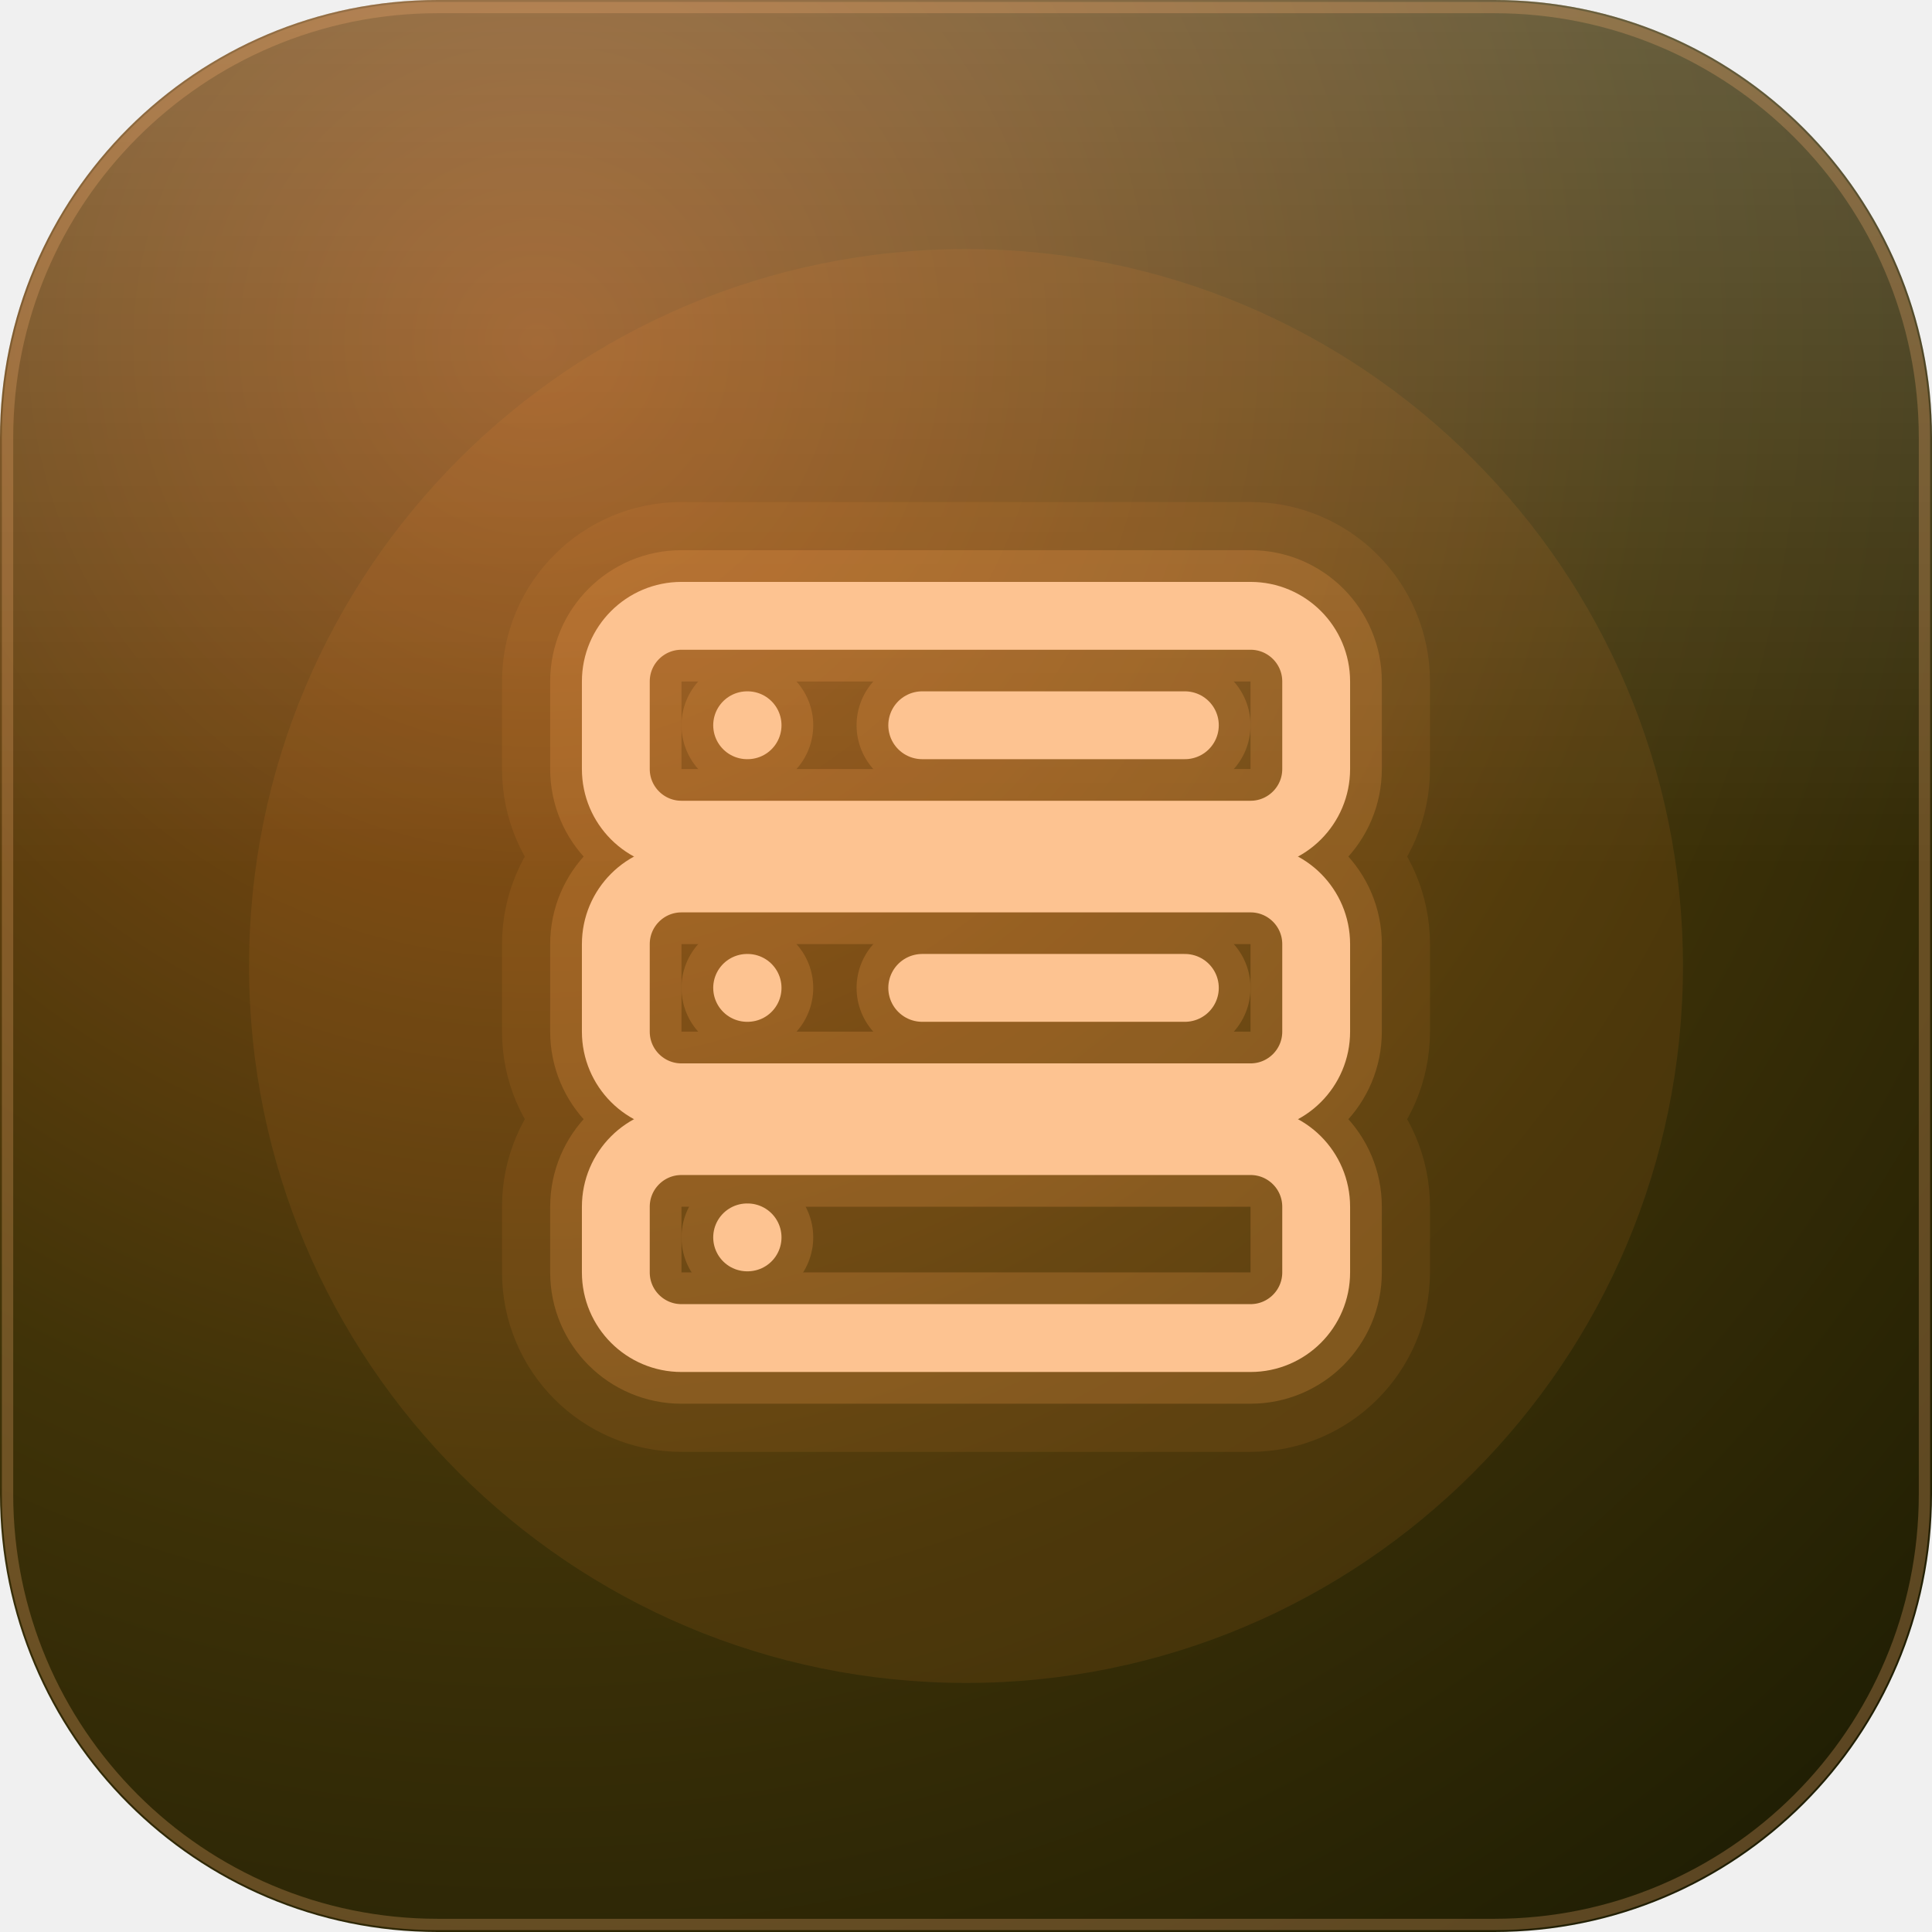
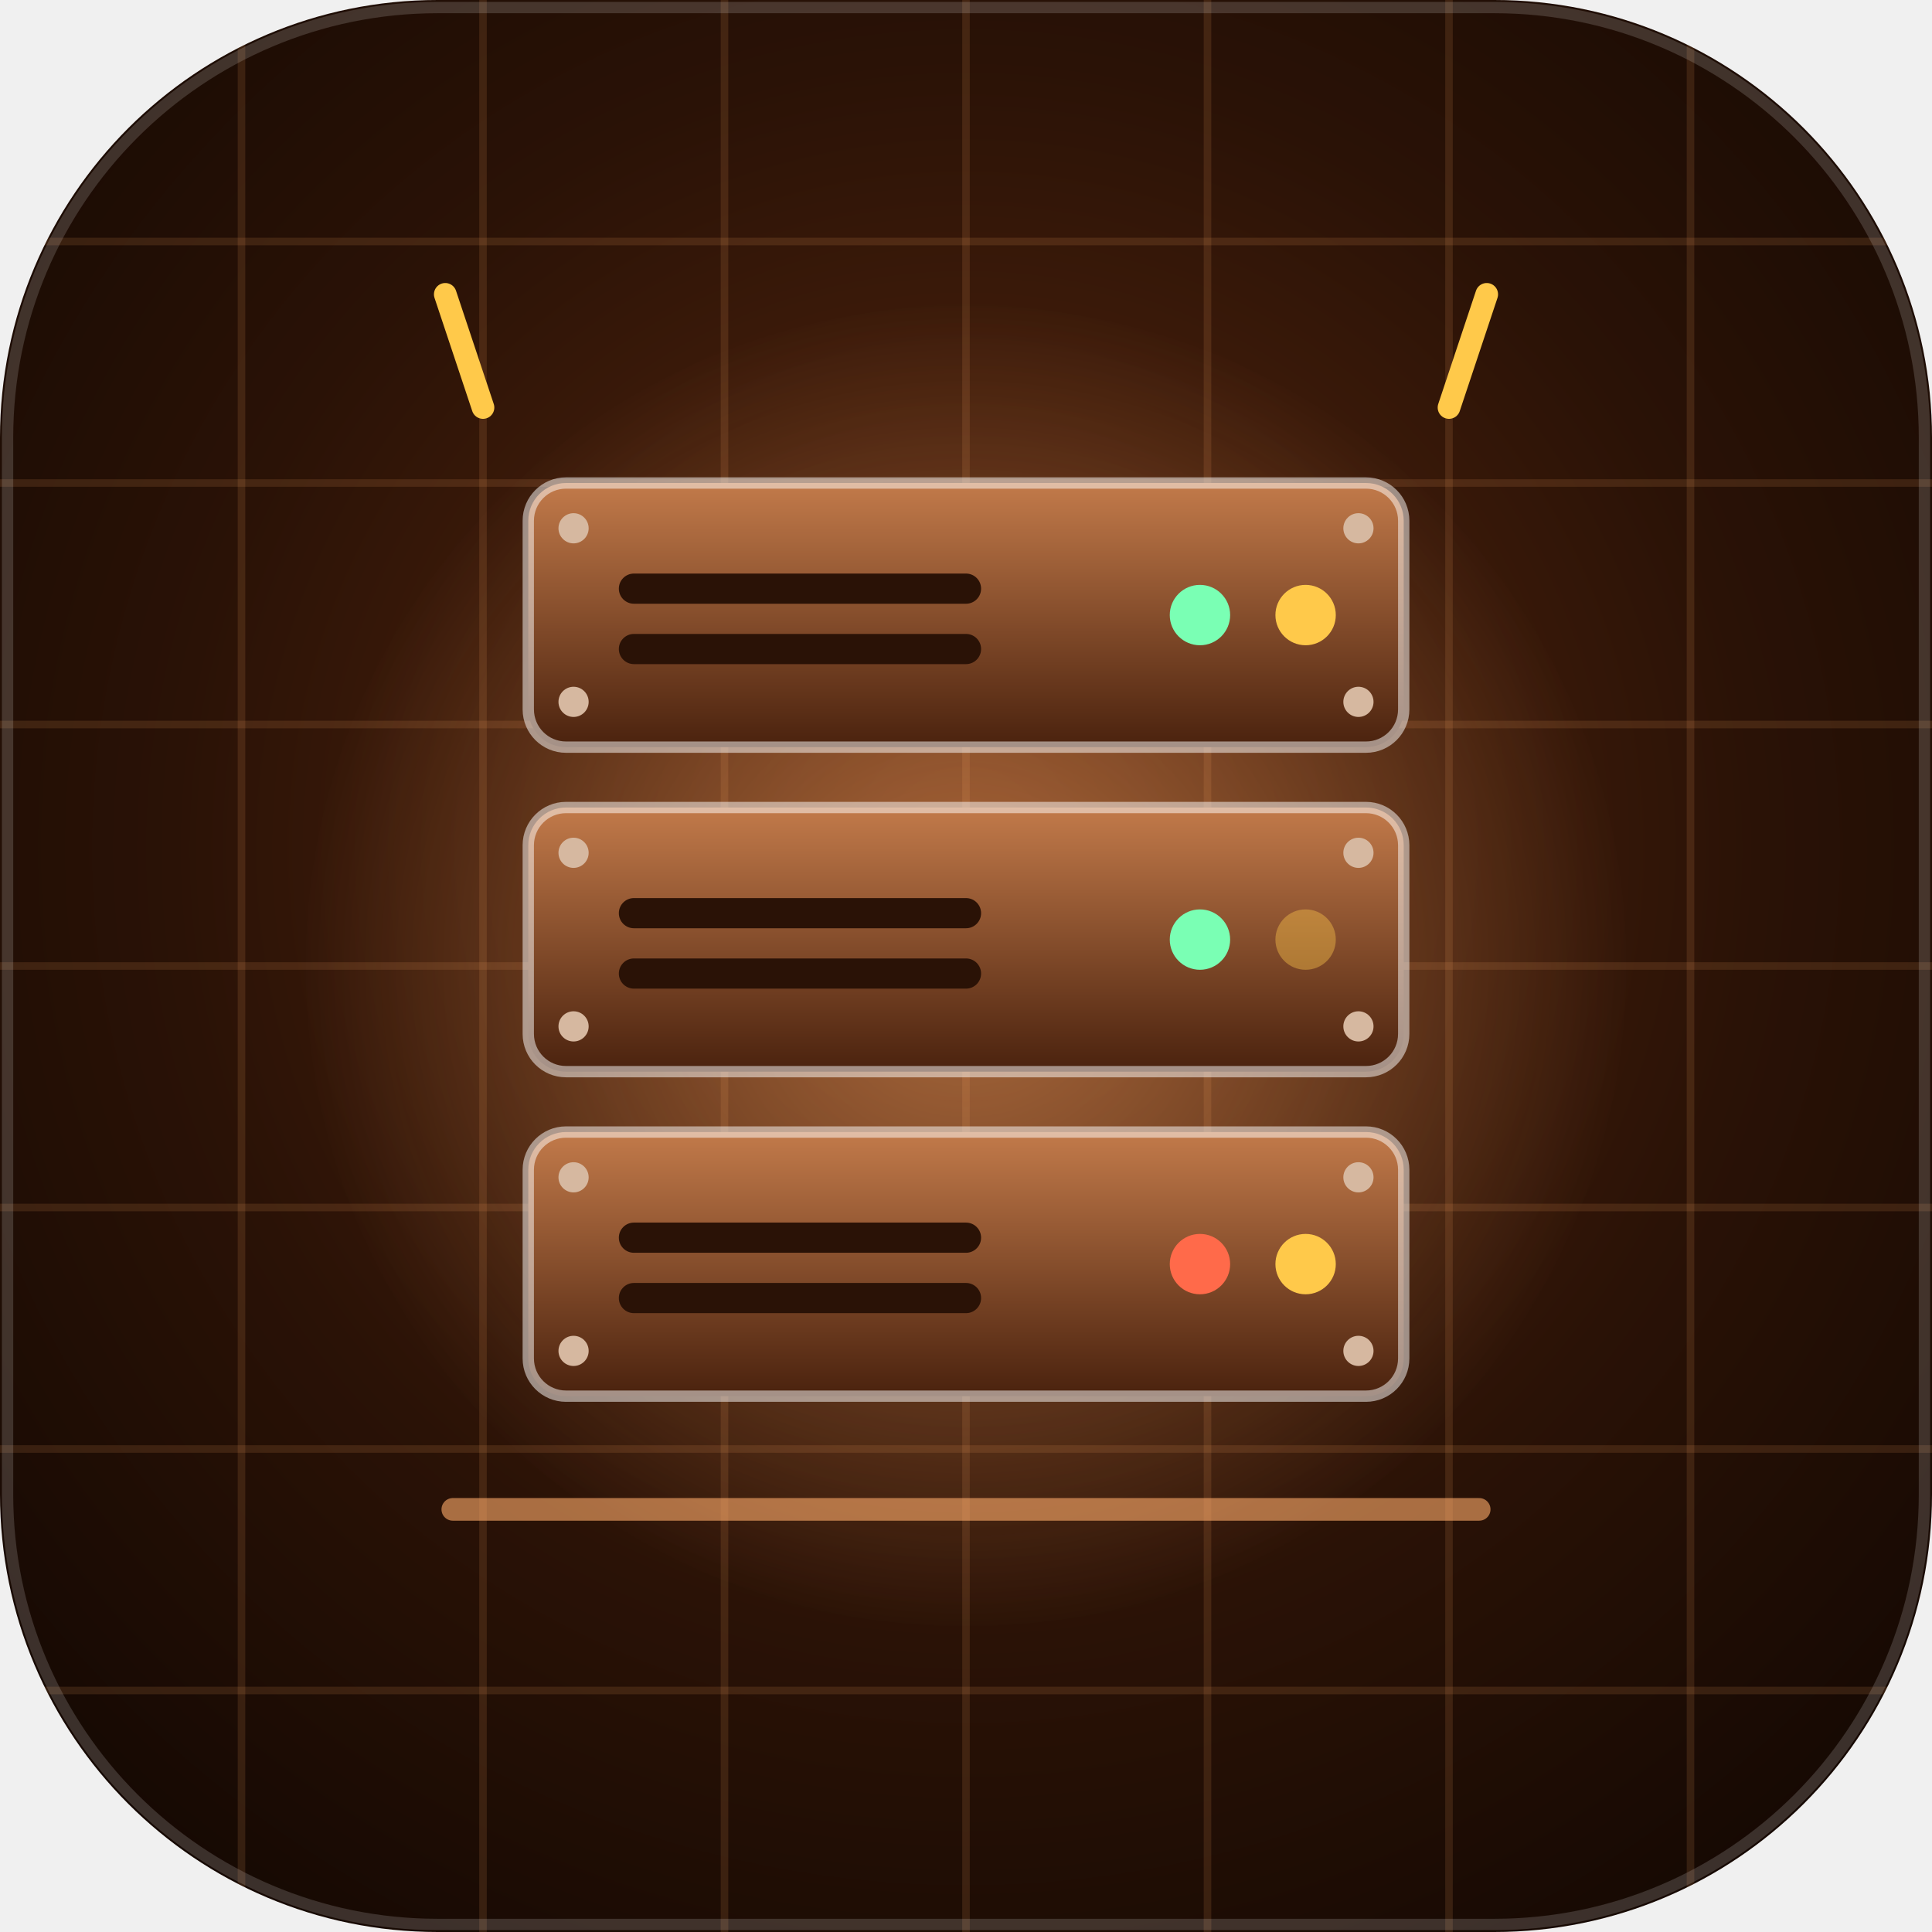
<svg xmlns="http://www.w3.org/2000/svg" viewBox="0 0 512 512">
-   <defs>
-     <radialGradient id="b" cx="28%" cy="18%" r="105%">
-       <stop offset="0" stop-color="hsl(28 72% 34%)" />
-       <stop offset=".55" stop-color="hsl(46 78% 14%)" />
-       <stop offset="1" stop-color="hsl(60 80% 6%)" />
-     </radialGradient>
-     <linearGradient id="s" x1="0" y1="0" x2="0" y2="1">
-       <stop offset="0" stop-color="#fff" stop-opacity=".22" />
-       <stop offset=".45" stop-color="#fff" stop-opacity="0" />
-     </linearGradient>
-     <clipPath id="c">
-       <rect width="512" height="512" rx="116" />
-     </clipPath>
-   </defs>
-   <g clip-path="url(#c)">
-     <rect width="512" height="512" fill="url(#b)" />
-     <rect width="512" height="512" fill="url(#s)" />
-     <circle cx="256" cy="256" r="190" fill="hsl(28 95% 60%)" opacity=".10" />
+   <clipPath id="r">
+     <rect width="512" height="512" rx="116" />
+   </clipPath>
+   <g clip-path="url(#r)">
+     <defs>
+       <radialGradient id="bg" cx="50%" cy="44%" r="74%">
+         <stop offset="0" stop-color="#5e2a10" />
+         <stop offset=".55" stop-color="#2a1206" />
+         <stop offset="1" stop-color="#0f0602" />
+       </radialGradient>
+       <radialGradient id="halo" cx="50%" cy="50%" r="50%">
+         <stop offset="0" stop-color="#ffac6a" stop-opacity=".5" />
+         <stop offset="1" stop-color="#ffac6a" stop-opacity="0" />
+       </radialGradient>
+       <linearGradient id="box" x1="0" y1="0" x2="0" y2="1">
+         <stop offset="0" stop-color="#c27a4a" />
+         <stop offset="1" stop-color="#4a220e" />
+       </linearGradient>
+     </defs>
+     <rect width="512" height="512" fill="url(#bg)" />
+     <g fill="none" stroke="#ffac6a" stroke-opacity=".13" stroke-width="2">
+       <path d="M64 0V512" />
+       <path d="M128 0V512" />
+       <path d="M192 0V512" />
+       <path d="M256 0V512" />
+       <path d="M320 0V512" />
+       <path d="M384 0V512" />
+       <path d="M448 0V512" />
+       <path d="M0 64H512" />
+       <path d="M0 128H512" />
+       <path d="M0 192H512" />
+       <path d="M0 256H512" />
+       <path d="M0 320H512" />
+       <path d="M0 384H512" />
+       <path d="M0 448H512" />
+     </g>
+     <circle cx="256" cy="256" r="175" fill="url(#halo)" />
+     <g transform="translate(0 128)">
+       <rect x="140" y="0" width="232" height="70" rx="10" fill="url(#box)" stroke="#fff" stroke-opacity=".5" stroke-width="3" />
+       <g fill="#2a1206">
+         <rect x="164" y="24" width="96" height="8" rx="4" />
+         <rect x="164" y="40" width="96" height="8" rx="4" />
+       </g>
+       <circle cx="318" cy="35" r="8" fill="#7affb4" />
+       <circle cx="346" cy="35" r="8" fill="#ffc94a" opacity="1" />
+       <g fill="#d6b8a0">
+         <circle cx="152" cy="12" r="4" />
+         <circle cx="360" cy="12" r="4" />
+         <circle cx="152" cy="58" r="4" />
+         <circle cx="360" cy="58" r="4" />
+       </g>
+     </g>
+     <g transform="translate(0 214)">
+       <rect x="140" y="0" width="232" height="70" rx="10" fill="url(#box)" stroke="#fff" stroke-opacity=".5" stroke-width="3" />
+       <g fill="#2a1206">
+         <rect x="164" y="24" width="96" height="8" rx="4" />
+         <rect x="164" y="40" width="96" height="8" rx="4" />
+       </g>
+       <circle cx="318" cy="35" r="8" fill="#7affb4" />
+       <circle cx="346" cy="35" r="8" fill="#ffc94a" opacity="0.4" />
+       <g fill="#d6b8a0">
+         <circle cx="152" cy="12" r="4" />
+         <circle cx="360" cy="12" r="4" />
+         <circle cx="152" cy="58" r="4" />
+         <circle cx="360" cy="58" r="4" />
+       </g>
+     </g>
+     <g transform="translate(0 300)">
+       <rect x="140" y="0" width="232" height="70" rx="10" fill="url(#box)" stroke="#fff" stroke-opacity=".5" stroke-width="3" />
+       <g fill="#2a1206">
+         <rect x="164" y="24" width="96" height="8" rx="4" />
+         <rect x="164" y="40" width="96" height="8" rx="4" />
+       </g>
+       <circle cx="318" cy="35" r="8" fill="#ff6a4a" />
+       <circle cx="346" cy="35" r="8" fill="#ffc94a" opacity="1" />
+       <g fill="#d6b8a0">
+         <circle cx="152" cy="12" r="4" />
+         <circle cx="360" cy="12" r="4" />
+         <circle cx="152" cy="58" r="4" />
+         <circle cx="360" cy="58" r="4" />
+       </g>
+     </g>
+     <path d="M120 400 H392" stroke="#ffac6a" stroke-width="6" stroke-linecap="round" opacity=".6" />
+     <path d="M384 108 l10 -30 M128 108 l-10 -30" stroke="#ffc94a" stroke-width="6" stroke-linecap="round" />
  </g>
-   <g transform="translate(256 256) scale(11.6) translate(-12 -12)" fill="none" stroke-linecap="round" stroke-linejoin="round" color="hsl(28 96% 76%)">
-     <g stroke="hsl(28 100% 62%)" stroke-width="5.2" opacity=".10">
-       <rect x="4" y="4" width="16" height="5" rx="1.5" />
-       <rect x="4" y="10" width="16" height="5" rx="1.5" />
-       <rect x="4" y="16" width="16" height="4.5" rx="1.5" />
-       <path d="M7 6.5h.01M7 12.5h.01M7 18.2h.01M11 6.5h6M11 12.5h6" />
-     </g>
-     <g stroke="hsl(28 100% 66%)" stroke-width="3" opacity=".22">
-       <rect x="4" y="4" width="16" height="5" rx="1.5" />
-       <rect x="4" y="10" width="16" height="5" rx="1.5" />
-       <rect x="4" y="16" width="16" height="4.5" rx="1.5" />
-       <path d="M7 6.5h.01M7 12.5h.01M7 18.2h.01M11 6.5h6M11 12.5h6" />
-     </g>
-     <g stroke="hsl(28 96% 78%)" stroke-width="1.55">
-       <rect x="4" y="4" width="16" height="5" rx="1.5" />
-       <rect x="4" y="10" width="16" height="5" rx="1.5" />
-       <rect x="4" y="16" width="16" height="4.5" rx="1.5" />
-       <path d="M7 6.5h.01M7 12.5h.01M7 18.2h.01M11 6.5h6M11 12.5h6" />
-     </g>
-   </g>
-   <rect x="2" y="2" width="508" height="508" rx="114" fill="none" stroke="hsl(28 85% 70%)" stroke-opacity=".28" stroke-width="3" />
+   <rect x="2" y="2" width="508" height="508" rx="114" fill="none" stroke="#fff" stroke-opacity=".16" stroke-width="3" />
</svg>
